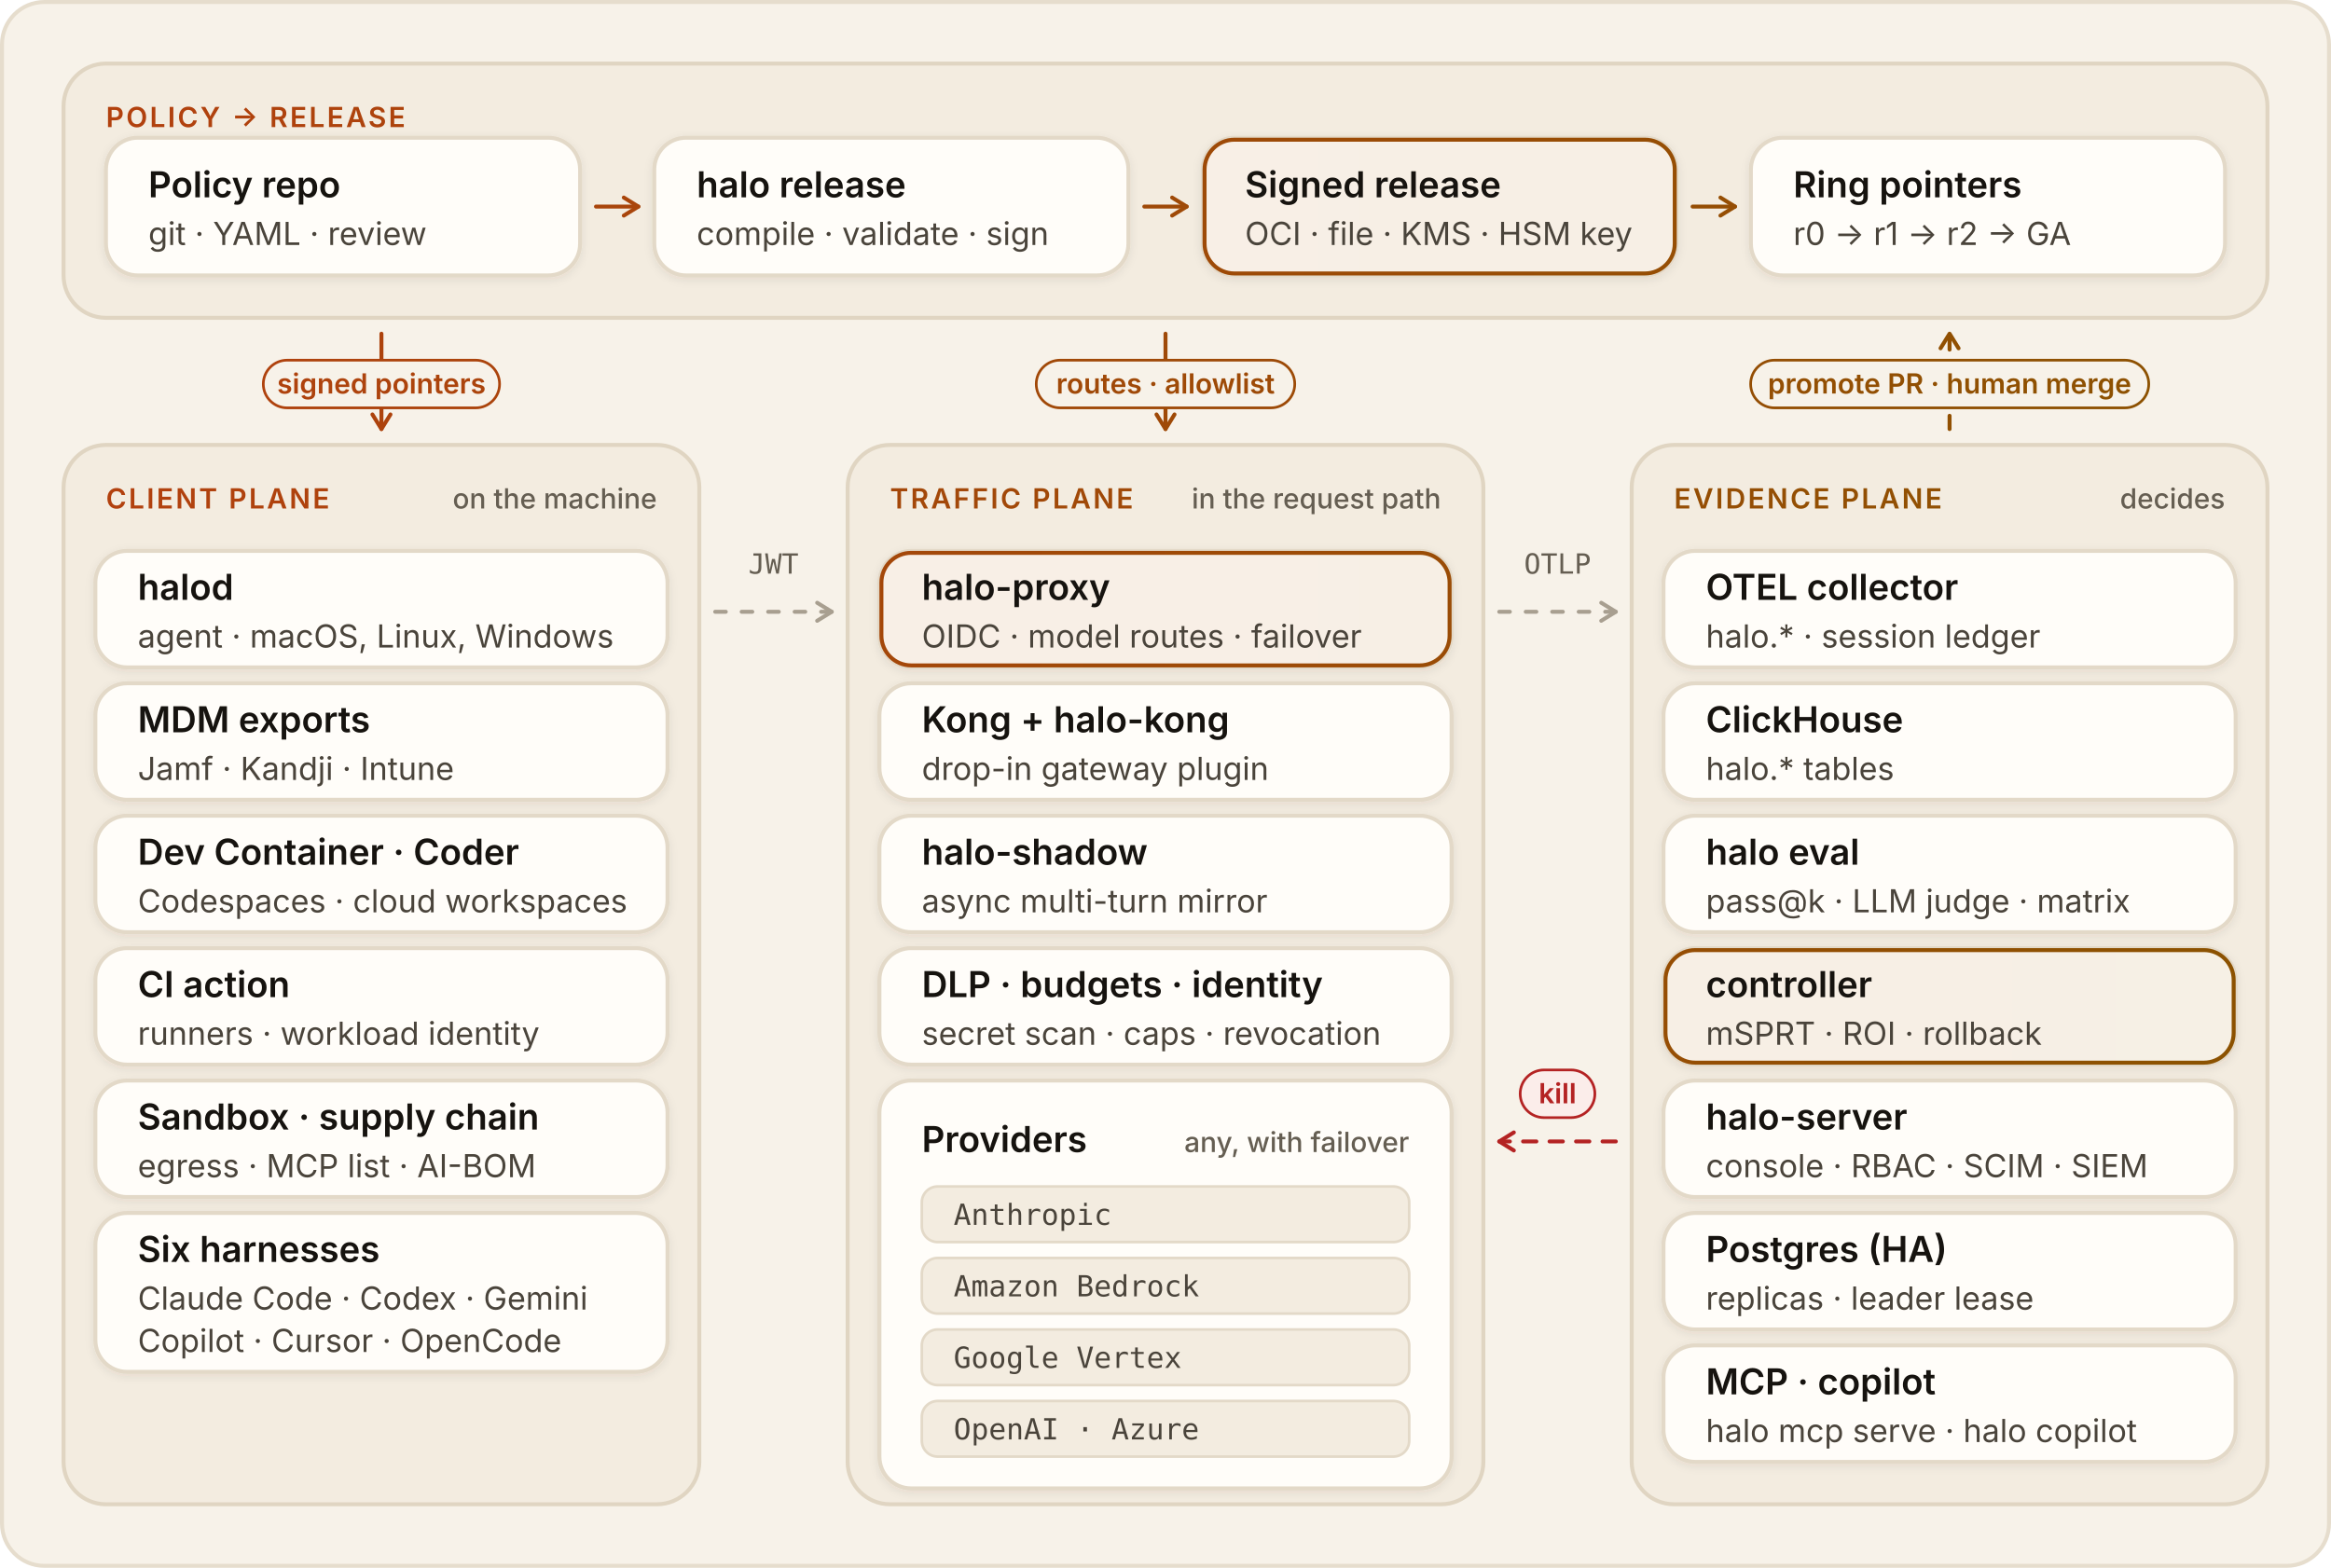
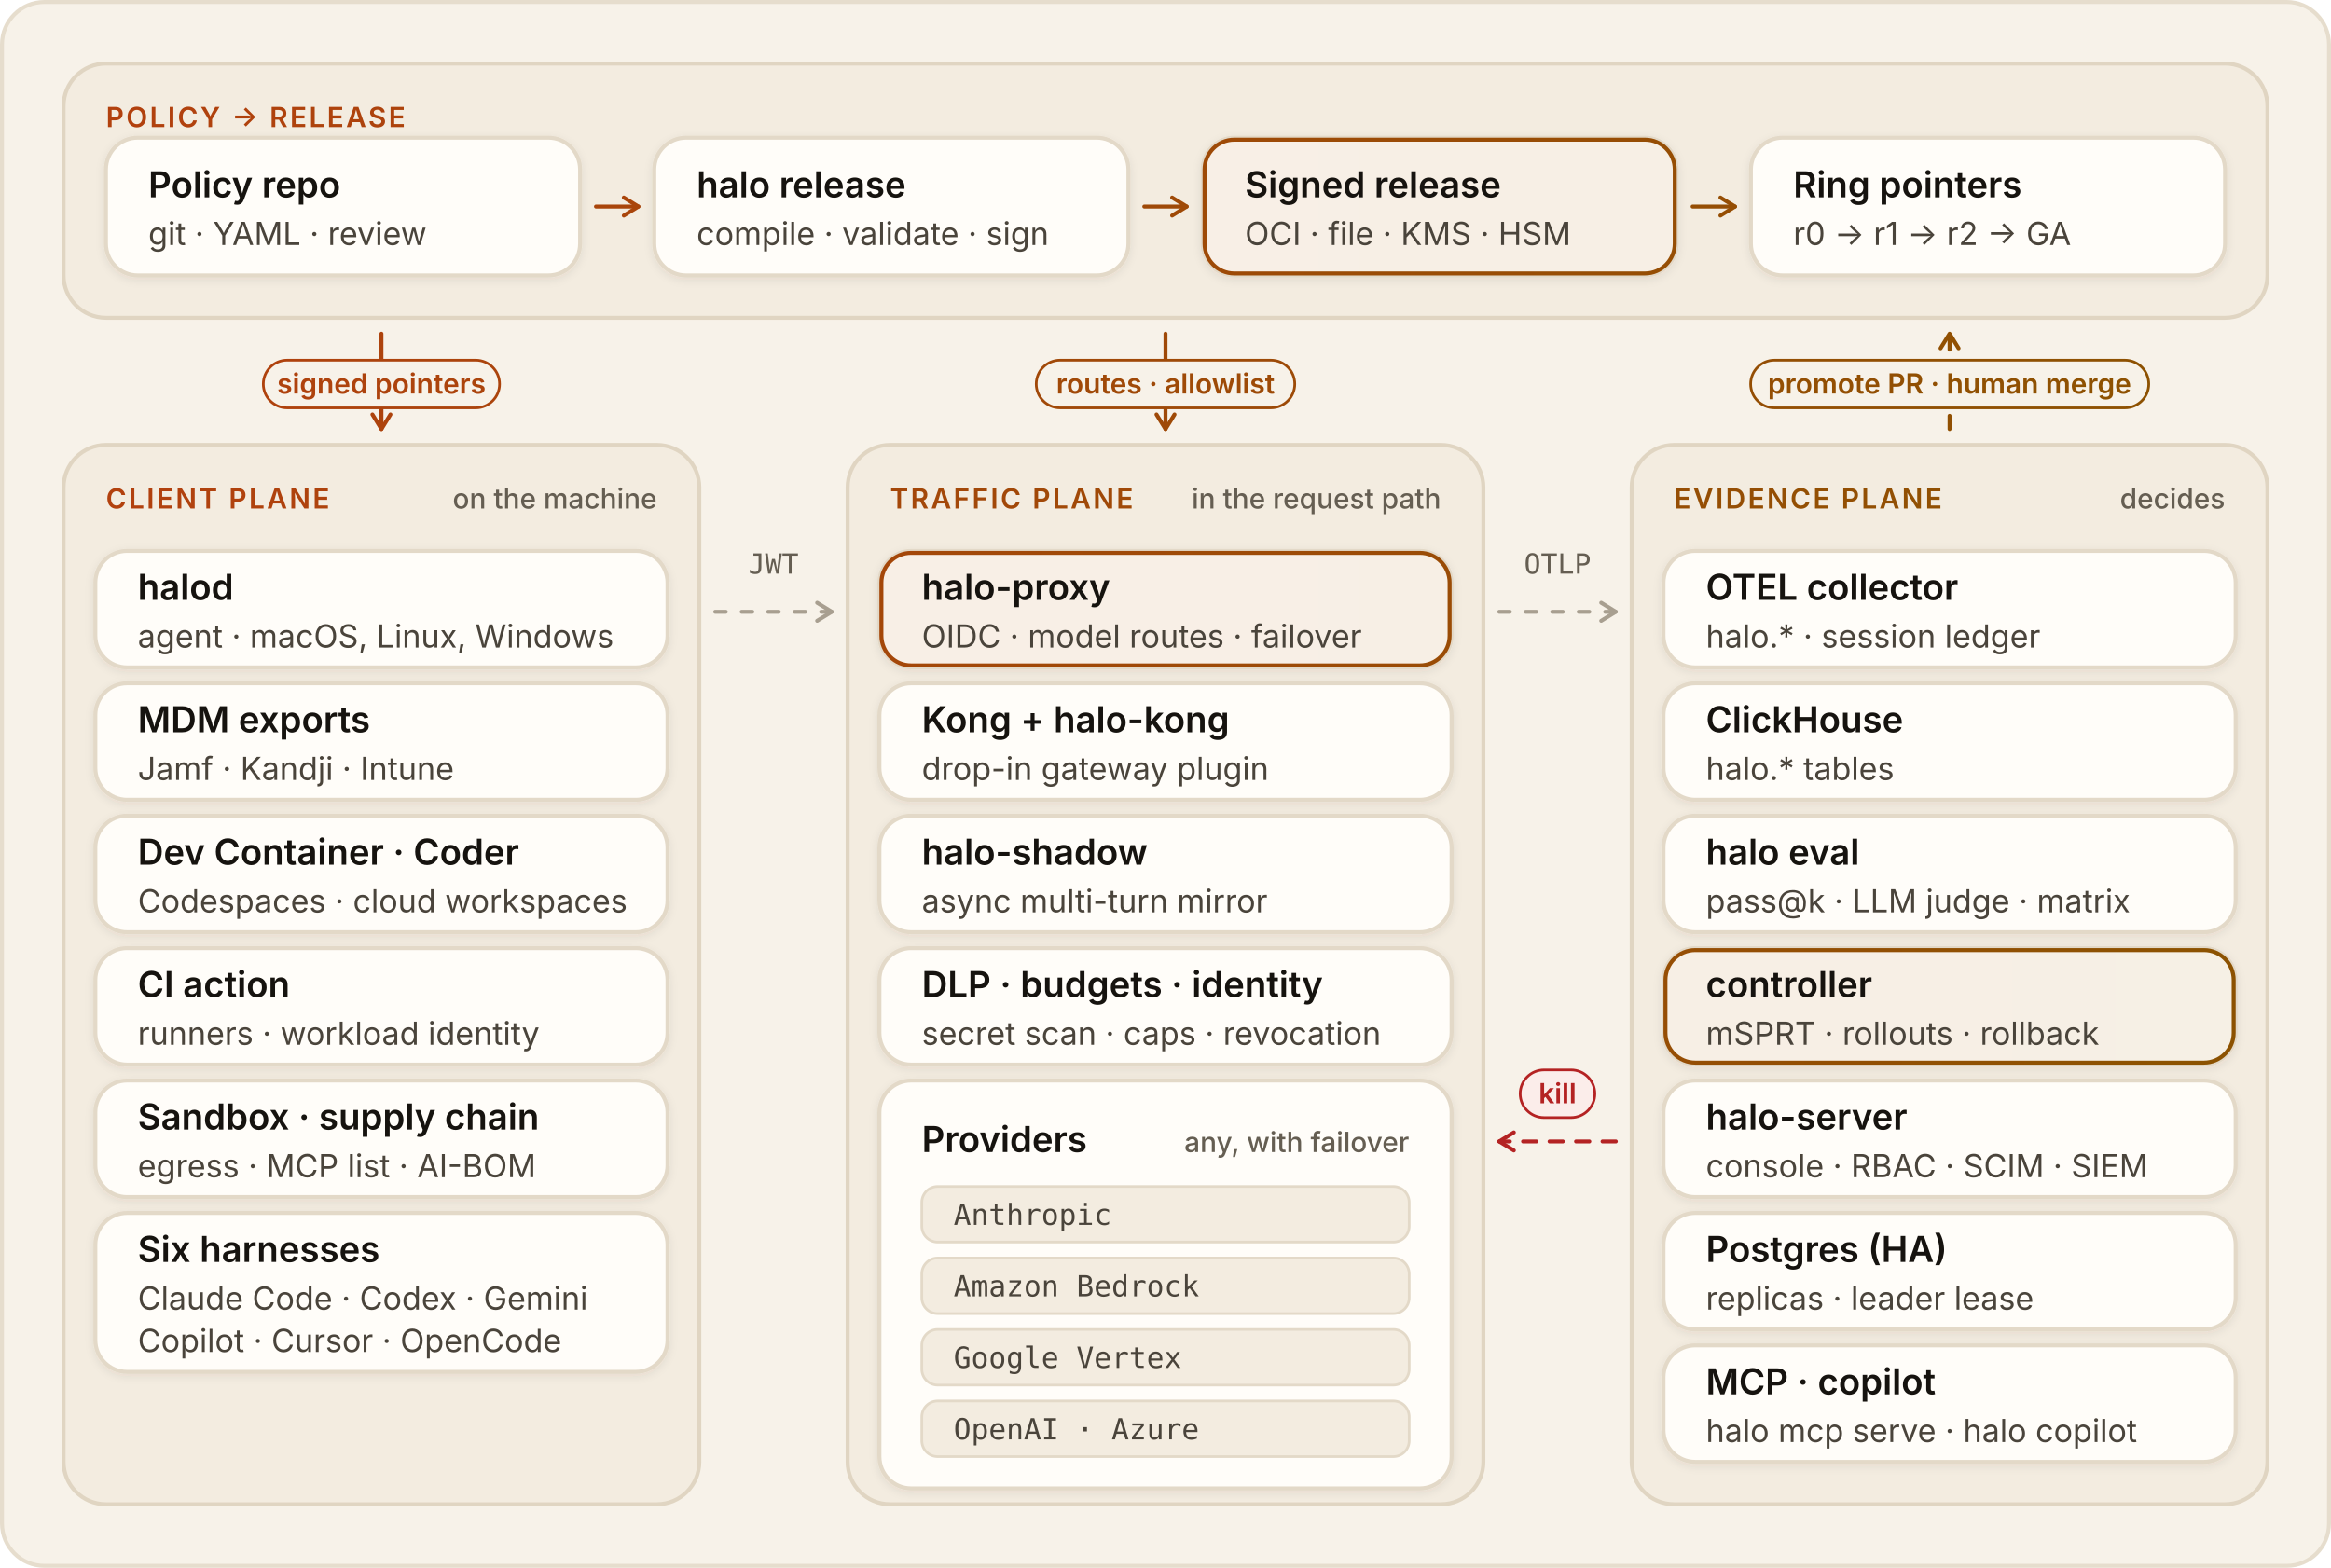
<svg xmlns="http://www.w3.org/2000/svg" viewBox="0 0 880 592" width="880" height="592" role="img" aria-labelledby="t d" font-family="ui-sans-serif,-apple-system,Inter,'Segoe UI',sans-serif">
  <style>
.cv{fill:#f7f2e9;stroke:#e6ddcd;stroke-width:1.5}
.card{fill:#fffdf9;stroke:#e3d9c8;stroke-width:1.5}
.soft{fill:url(#gs)}
.ring{fill:none;stroke:url(#ga);stroke-width:1.5}
.dcard{fill:#fbedea;stroke:#b42323;stroke-width:1.5}
.ghost{fill:none;stroke:#a89f90;stroke-width:1.5;stroke-dasharray:4 4}
.zone{fill:#f3ece0;stroke:#e0d5c2;stroke-width:1.5}
.chip{fill:#f3ece0;stroke:#e3d9c8;stroke-width:1}
text{font-family:ui-sans-serif,-apple-system,Inter,'Segoe UI',sans-serif}
.t{font-size:13.5px;font-weight:600;fill:#16130f}
.tm{font:600 12.5px ui-monospace,'SF Mono','JetBrains Mono',Menlo,Consolas,monospace;fill:#16130f}
.td{fill:#b42323}
.s{font-size:12px;fill:#4a443b}
.m{font:11px ui-monospace,'SF Mono','JetBrains Mono',Menlo,Consolas,monospace;fill:#4a443b}
.xs{font-size:10.5px;font-weight:500;fill:#655e52}
.xm{font-family:ui-monospace,'SF Mono','JetBrains Mono',Menlo,Consolas,monospace;font-weight:400}
.xa{fill:url(#ga);font-weight:600}
.xd{fill:#b42323;font-weight:600}
.xw{fill:#fffdf9;font-weight:600}
.k{font-size:10.5px;font-weight:600;letter-spacing:.08em;fill:#655e52}
.ka{fill:url(#ga)}
.h1{font-size:42px;font-weight:700;letter-spacing:-.02em;fill:#16130f}
.ln,.la,.ld,.lm{fill:none;stroke-width:1.5;stroke-linecap:round;stroke-linejoin:round}
.ln{stroke:#a89f90}.la{stroke:url(#ga)}.ld{stroke:#b42323}.lm{stroke:#e3d9c8}
.lane{stroke:#e3d9c8;stroke-width:1.5;stroke-dasharray:3 4}
.dash{stroke-dasharray:5 5}
.dl{fill:#a89f90}.da{fill:url(#ga)}.dd{fill:#b42323}
.pl{fill:#f7f2e9}.pa{fill:#f7f2e9;stroke:url(#ga);stroke-width:1}
.pd{fill:#fbedea;stroke:#b42323;stroke-width:1}.ps{fill:url(#ga)}
.fa{fill:url(#ga)}.fs{fill:url(#gs)}.fm{fill:#f3ece0}.fd{fill:#b42323}.ft{fill:#16130f}
.bdg{fill:url(#ga)}.bn{font-size:9.5px;font-weight:700;fill:#fffdf9}
.ic{fill:none;stroke:url(#ga);stroke-width:1.75;stroke-linecap:round;stroke-linejoin:round}
.pkt{fill:url(#ga)}
.grow{transform-box:fill-box;transform-origin:left;animation:grow 4.8s cubic-bezier(.6,0,.2,1) infinite}
@keyframes grow{0%{transform:scaleX(.08)}25%{transform:scaleX(.3)}50%{transform:scaleX(.55)}75%,100%{transform:scaleX(1)}}
.flow{stroke-dasharray:4 6;animation:flow 1.1s linear infinite}
@keyframes flow{to{stroke-dashoffset:-20}}
.blink{animation:blink 3.2s ease-in-out infinite}
@keyframes blink{0%,100%{opacity:.18}35%,65%{opacity:1}}
.pulse{transform-box:fill-box;transform-origin:center;animation:pulse 2.8s ease-out infinite}
@keyframes pulse{0%{opacity:.55;transform:scale(.6)}100%{opacity:0;transform:scale(1.5)}}
@media (prefers-reduced-motion:reduce){.flow,.blink,.pulse,.grow{animation:none}.blink{opacity:1}.pulse,.pkt{display:none}}
</style>
  <defs>
    <linearGradient id="ga" gradientUnits="userSpaceOnUse" x1="0" y1="0" x2="880" y2="0">
      <stop offset="0" stop-color="#b4400f" />
      <stop offset="1" stop-color="#8a5300" />
    </linearGradient>
    <linearGradient id="gs" gradientUnits="userSpaceOnUse" x1="0" y1="0" x2="880" y2="0">
      <stop offset="0" stop-color="#b4400f" stop-opacity="0.08" />
      <stop offset="1" stop-color="#8a5300" stop-opacity="0.08" />
    </linearGradient>
    <filter id="sh" x="-10%" y="-10%" width="120%" height="140%">
      <feDropShadow dx="0" dy="1" stdDeviation="1.6" flood-color="#3c280a" flood-opacity="0.08" />
    </filter>
  </defs>
  <rect class="cv" x=".75" y=".75" width="878.5" height="590.5" rx="16" />
  <rect class="zone" x="24" y="24" width="832" height="96" rx="16" />
  <text class="k ka" x="40" y="48">POLICY → RELEASE</text>
  <rect class="card" x="40.0" y="52" width="179.0" height="52" rx="12" filter="url(#sh)" />
  <text class="t" x="56" y="74.5">Policy repo</text>
  <text class="s" x="56" y="92.5">git · YAML · review</text>
  <rect class="card" x="247.0" y="52" width="179.0" height="52" rx="12" filter="url(#sh)" />
  <text class="t" x="263" y="74.5">halo release</text>
  <text class="s" x="263" y="92.5">compile · validate · sign</text>
  <rect class="card" x="454.0" y="52" width="179.0" height="52" rx="12" filter="url(#sh)" />
  <rect class="soft" x="454.0" y="52" width="179.0" height="52" rx="12" />
  <rect class="ring" x="454.75" y="52.75" width="177.5" height="50.5" rx="11.25" />
  <text class="t" x="470" y="74.5">Signed release</text>
-   <text class="s" x="470" y="92.5">OCI · file · KMS · HSM key</text>
+   <text class="s" x="470" y="92.5">OCI · file · KMS · HSM</text>
  <rect class="card" x="661.0" y="52" width="179.0" height="52" rx="12" filter="url(#sh)" />
  <text class="t" x="677" y="74.5">Ring pointers</text>
  <text class="s" x="677" y="92.5">r0 → r1 → r2 → GA</text>
  <path class="la" d="M225 78L241 78" />
  <path class="la hd" d="M235.5 81.4L241 78L235.5 74.6" />
  <path class="la" d="M432 78L448 78" />
  <path class="la hd" d="M442.5 81.4L448 78L442.5 74.6" />
  <path class="la" d="M639 78L655 78" />
  <path class="la hd" d="M649.5 81.4L655 78L649.5 74.6" />
  <rect class="zone" x="24" y="168" width="240" height="400" rx="16" />
  <text class="k ka" x="40" y="192">CLIENT PLANE</text>
  <text class="xs" x="248" y="192" text-anchor="end">on the machine</text>
  <rect class="card" x="36" y="208" width="216" height="44" rx="12" filter="url(#sh)" />
  <text class="t" x="52" y="226.5">halod</text>
  <text class="s" x="52" y="244.5">agent · macOS, Linux, Windows</text>
  <rect class="card" x="36" y="258" width="216" height="44" rx="12" filter="url(#sh)" />
  <text class="t" x="52" y="276.5">MDM exports</text>
  <text class="s" x="52" y="294.5">Jamf · Kandji · Intune</text>
  <rect class="card" x="36" y="308" width="216" height="44" rx="12" filter="url(#sh)" />
  <text class="t" x="52" y="326.5">Dev Container · Coder</text>
  <text class="s" x="52" y="344.5">Codespaces · cloud workspaces</text>
  <rect class="card" x="36" y="358" width="216" height="44" rx="12" filter="url(#sh)" />
  <text class="t" x="52" y="376.5">CI action</text>
  <text class="s" x="52" y="394.5">runners · workload identity</text>
  <rect class="card" x="36" y="408" width="216" height="44" rx="12" filter="url(#sh)" />
  <text class="t" x="52" y="426.5">Sandbox · supply chain</text>
  <text class="s" x="52" y="444.5">egress · MCP list · AI-BOM</text>
  <rect class="card" x="36" y="458" width="216" height="60" rx="12" filter="url(#sh)" />
  <text class="t" x="52" y="476.5">Six harnesses</text>
  <text class="s" x="52" y="494.5">Claude Code · Codex · Gemini</text>
  <text class="s" x="52" y="510.5">Copilot · Cursor · OpenCode</text>
  <rect class="zone" x="320" y="168" width="240" height="400" rx="16" />
  <text class="k ka" x="336" y="192">TRAFFIC PLANE</text>
  <text class="xs" x="544" y="192" text-anchor="end">in the request path</text>
  <rect class="card" x="332" y="208" width="216" height="44" rx="12" filter="url(#sh)" />
  <rect class="soft" x="332" y="208" width="216" height="44" rx="12" />
  <rect class="ring" x="332.75" y="208.75" width="214.5" height="42.5" rx="11.25" />
  <text class="t" x="348" y="226.5">halo-proxy</text>
  <text class="s" x="348" y="244.5">OIDC · model routes · failover</text>
  <rect class="card" x="332" y="258" width="216" height="44" rx="12" filter="url(#sh)" />
  <text class="t" x="348" y="276.5">Kong + halo-kong</text>
  <text class="s" x="348" y="294.5">drop-in gateway plugin</text>
  <rect class="card" x="332" y="308" width="216" height="44" rx="12" filter="url(#sh)" />
  <text class="t" x="348" y="326.5">halo-shadow</text>
  <text class="s" x="348" y="344.5">async multi-turn mirror</text>
  <rect class="card" x="332" y="358" width="216" height="44" rx="12" filter="url(#sh)" />
  <text class="t" x="348" y="376.5">DLP · budgets · identity</text>
  <text class="s" x="348" y="394.5">secret scan · caps · revocation</text>
  <rect class="zone" x="616" y="168" width="240" height="400" rx="16" />
  <text class="k ka" x="632" y="192">EVIDENCE PLANE</text>
  <text class="xs" x="840" y="192" text-anchor="end">decides</text>
  <rect class="card" x="628" y="208" width="216" height="44" rx="12" filter="url(#sh)" />
  <text class="t" x="644" y="226.5">OTEL collector</text>
  <text class="s" x="644" y="244.5">halo.* · session ledger</text>
  <rect class="card" x="628" y="258" width="216" height="44" rx="12" filter="url(#sh)" />
  <text class="t" x="644" y="276.5">ClickHouse</text>
  <text class="s" x="644" y="294.5">halo.* tables</text>
  <rect class="card" x="628" y="308" width="216" height="44" rx="12" filter="url(#sh)" />
  <text class="t" x="644" y="326.5">halo eval</text>
  <text class="s" x="644" y="344.5">pass@k · LLM judge · matrix</text>
  <rect class="card" x="628" y="358" width="216" height="44" rx="12" filter="url(#sh)" />
  <rect class="soft" x="628" y="358" width="216" height="44" rx="12" />
  <rect class="ring" x="628.75" y="358.75" width="214.5" height="42.5" rx="11.25" />
  <text class="t" x="644" y="376.5">controller</text>
-   <text class="s" x="644" y="394.5">mSPRT · ROI · rollback</text>
+   <text class="s" x="644" y="394.5">mSPRT · rollouts · rollback</text>
  <rect class="card" x="628" y="408" width="216" height="44" rx="12" filter="url(#sh)" />
  <text class="t" x="644" y="426.5">halo-server</text>
  <text class="s" x="644" y="444.5">console · RBAC · SCIM · SIEM</text>
  <rect class="card" x="628" y="458" width="216" height="44" rx="12" filter="url(#sh)" />
  <text class="t" x="644" y="476.5">Postgres (HA)</text>
  <text class="s" x="644" y="494.5">replicas · leader lease</text>
  <rect class="card" x="628" y="508" width="216" height="44" rx="12" filter="url(#sh)" />
  <text class="t" x="644" y="526.5">MCP · copilot</text>
  <text class="s" x="644" y="544.5">halo mcp serve · halo copilot</text>
  <rect class="card" x="332" y="408" width="216" height="154" rx="12" filter="url(#sh)" />
  <text class="t" x="348" y="435">Providers</text>
  <text class="xs" x="532" y="435" text-anchor="end">any, with failover</text>
  <rect class="chip" x="348" y="448" width="184" height="21" rx="6" />
  <text class="m" x="360" y="462.5">Anthropic</text>
  <rect class="chip" x="348" y="475" width="184" height="21" rx="6" />
  <text class="m" x="360" y="489.5">Amazon Bedrock</text>
  <rect class="chip" x="348" y="502" width="184" height="21" rx="6" />
  <text class="m" x="360" y="516.5">Google Vertex</text>
  <rect class="chip" x="348" y="529" width="184" height="21" rx="6" />
  <text class="m" x="360" y="543.5">OpenAI · Azure</text>
  <path class="la" d="M144 126L144 162" />
  <path class="la hd" d="M140.6 156.5L144 162L147.4 156.5" />
  <rect class="pa" x="99.4" y="136" width="89.2" height="18" rx="9" />
  <text class="xs xa" x="144" y="148.6" text-anchor="middle">signed pointers</text>
  <path class="la" d="M440 126L440 162" />
  <path class="la hd" d="M436.6 156.5L440 162L443.4 156.5" />
  <rect class="pa" x="391.2" y="136" width="97.6" height="18" rx="9" />
  <text class="xs xa" x="440" y="148.6" text-anchor="middle">routes · allowlist</text>
  <path class="la dash" d="M736 162L736 126" />
  <path class="la hd" d="M739.4 131.5L736 126L732.6 131.5" />
  <rect class="pa" x="660.9" y="136" width="150.3" height="18" rx="9" />
  <text class="xs xa" x="736" y="148.6" text-anchor="middle">promote PR · human merge</text>
  <path class="ln flow" d="M270 231L314 231" />
  <path class="ln hd" d="M308.5 234.4L314 231L308.5 227.6" />
  <rect class="pl" x="275.4" y="204" width="33.2" height="18" rx="9" />
  <text class="xs xm" x="292" y="216.6" text-anchor="middle">JWT</text>
  <path class="ln flow" d="M566 231L610 231" />
  <path class="ln hd" d="M604.5 234.4L610 231L604.5 227.6" />
  <rect class="pl" x="568.2" y="204" width="39.6" height="18" rx="9" />
  <text class="xs xm" x="588" y="216.6" text-anchor="middle">OTLP</text>
  <path class="ld dash" d="M610 431L566 431" />
  <path class="ld hd" d="M571.5 427.6L566 431L571.5 434.4" />
  <rect class="pd" x="573.9" y="404" width="28.2" height="18" rx="9" />
  <text class="xs xd" x="588" y="416.6" text-anchor="middle">kill</text>
</svg>
